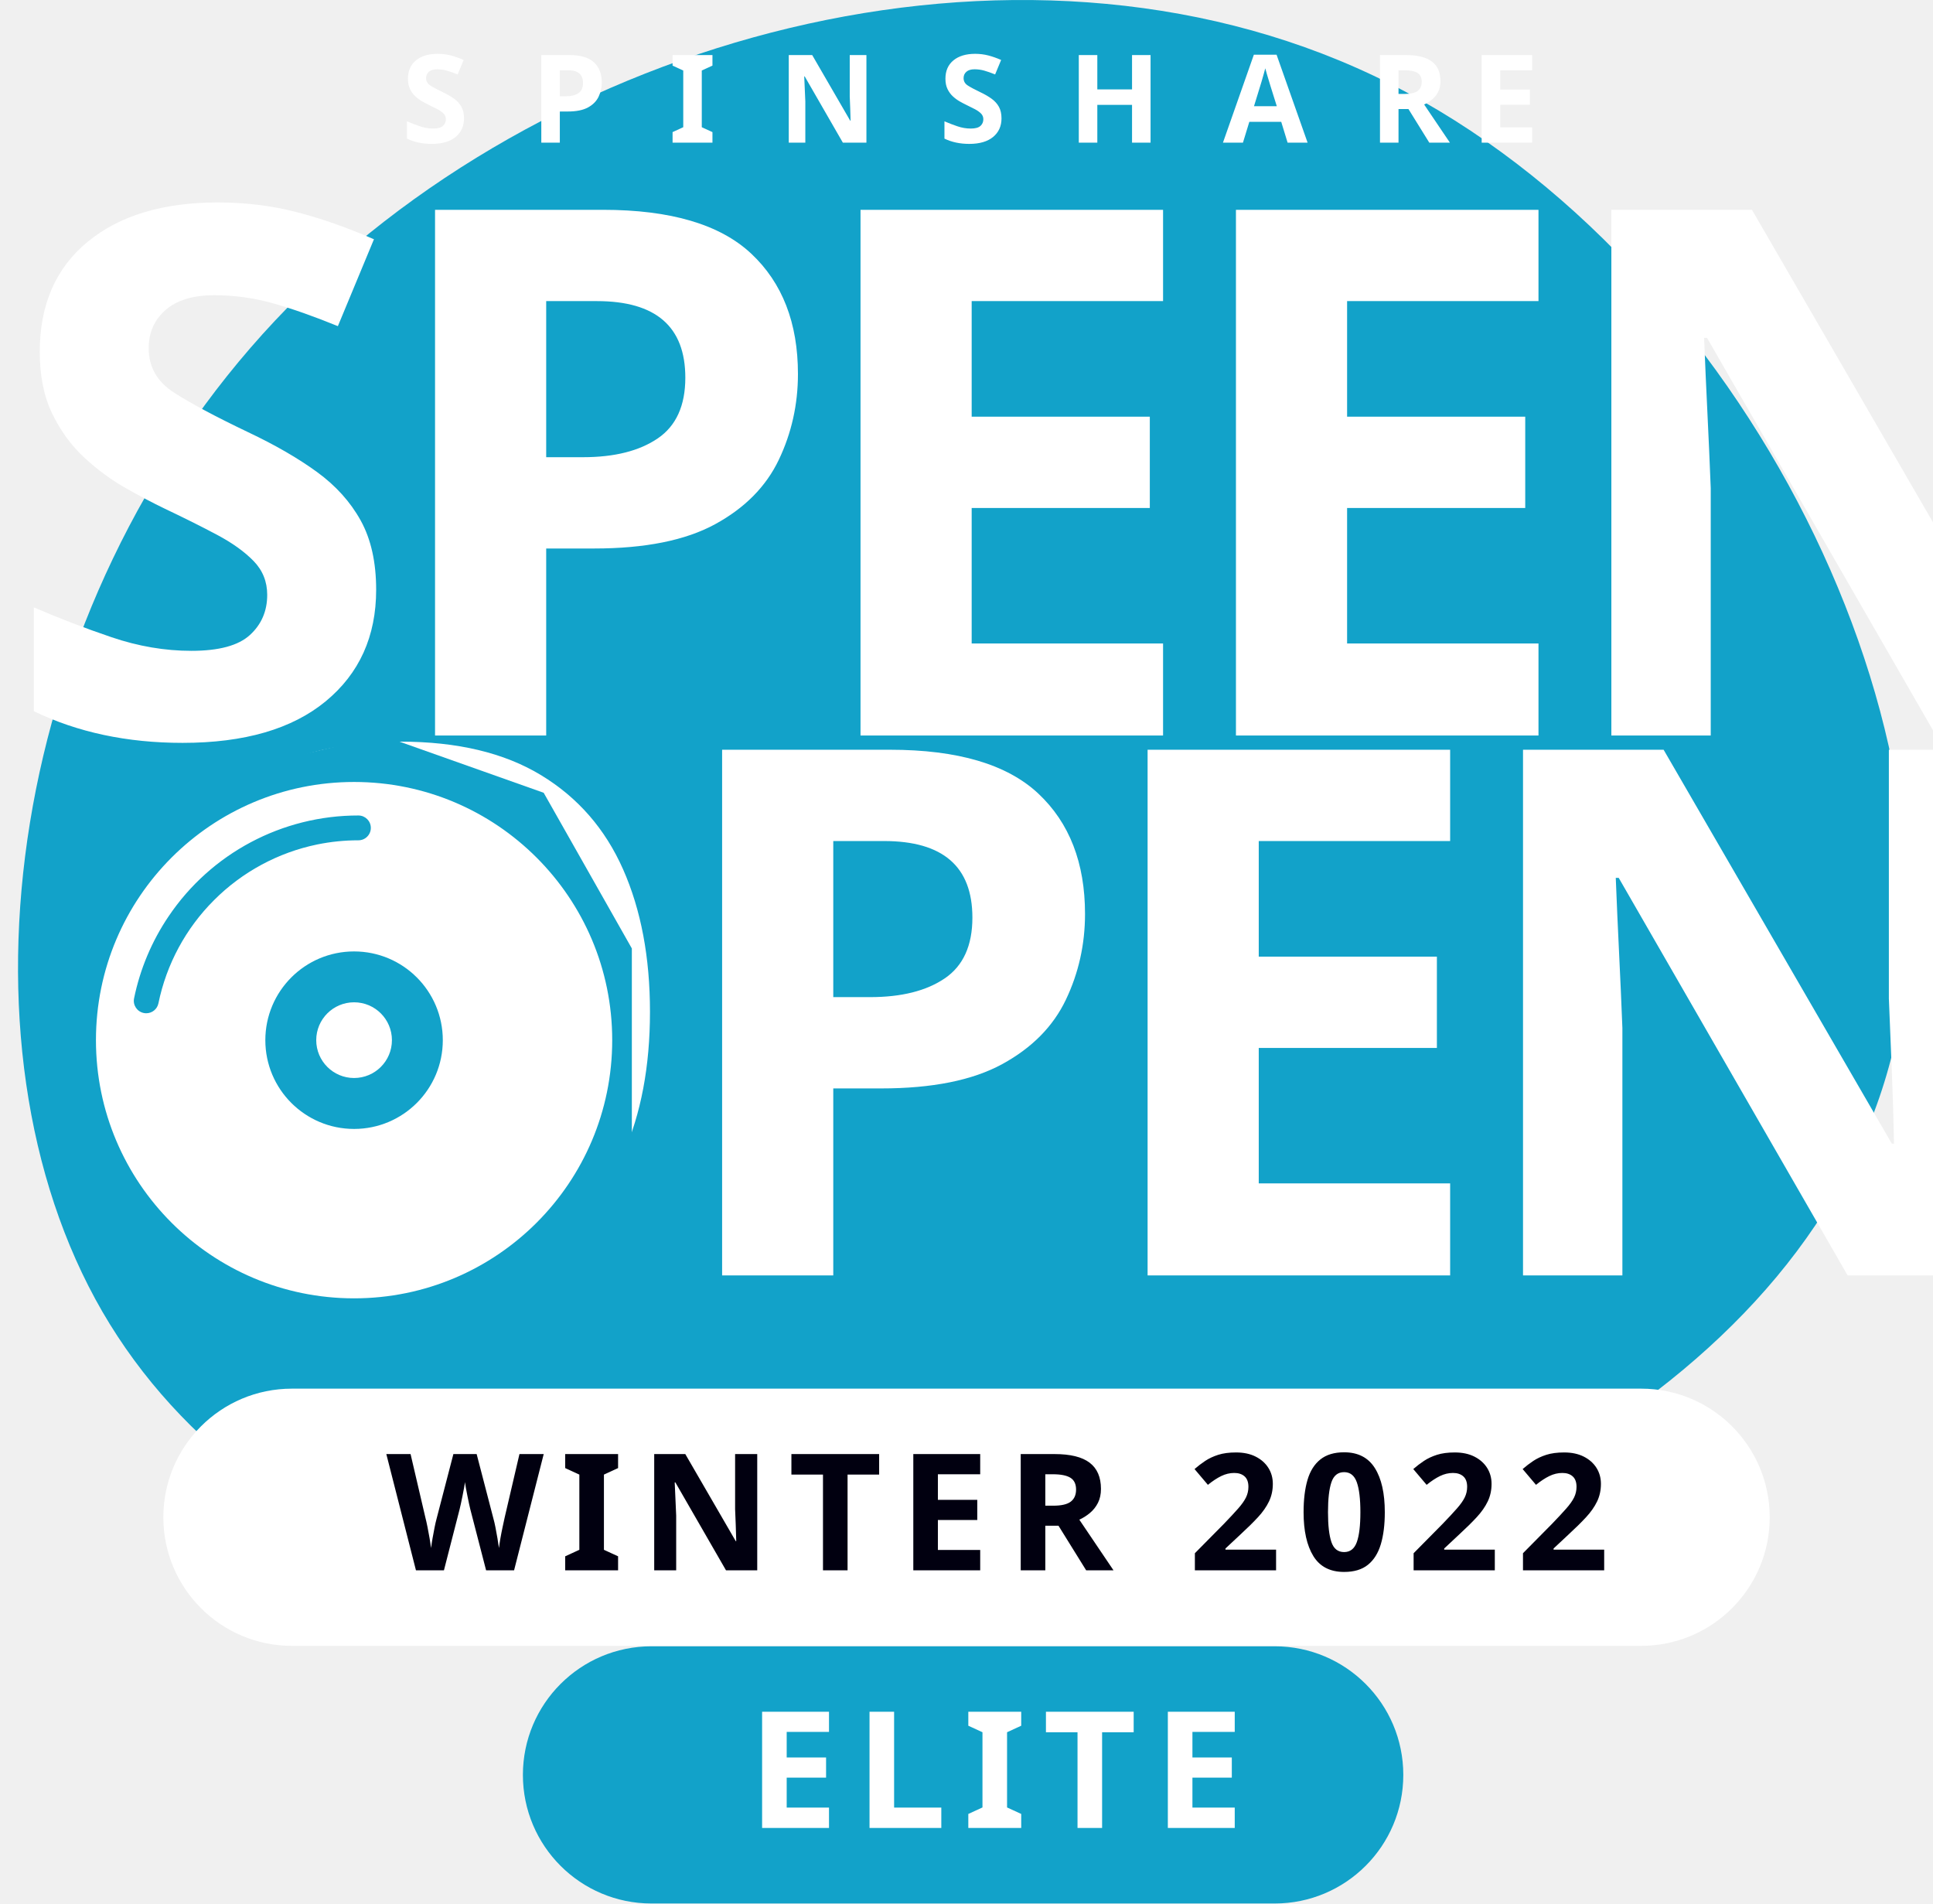
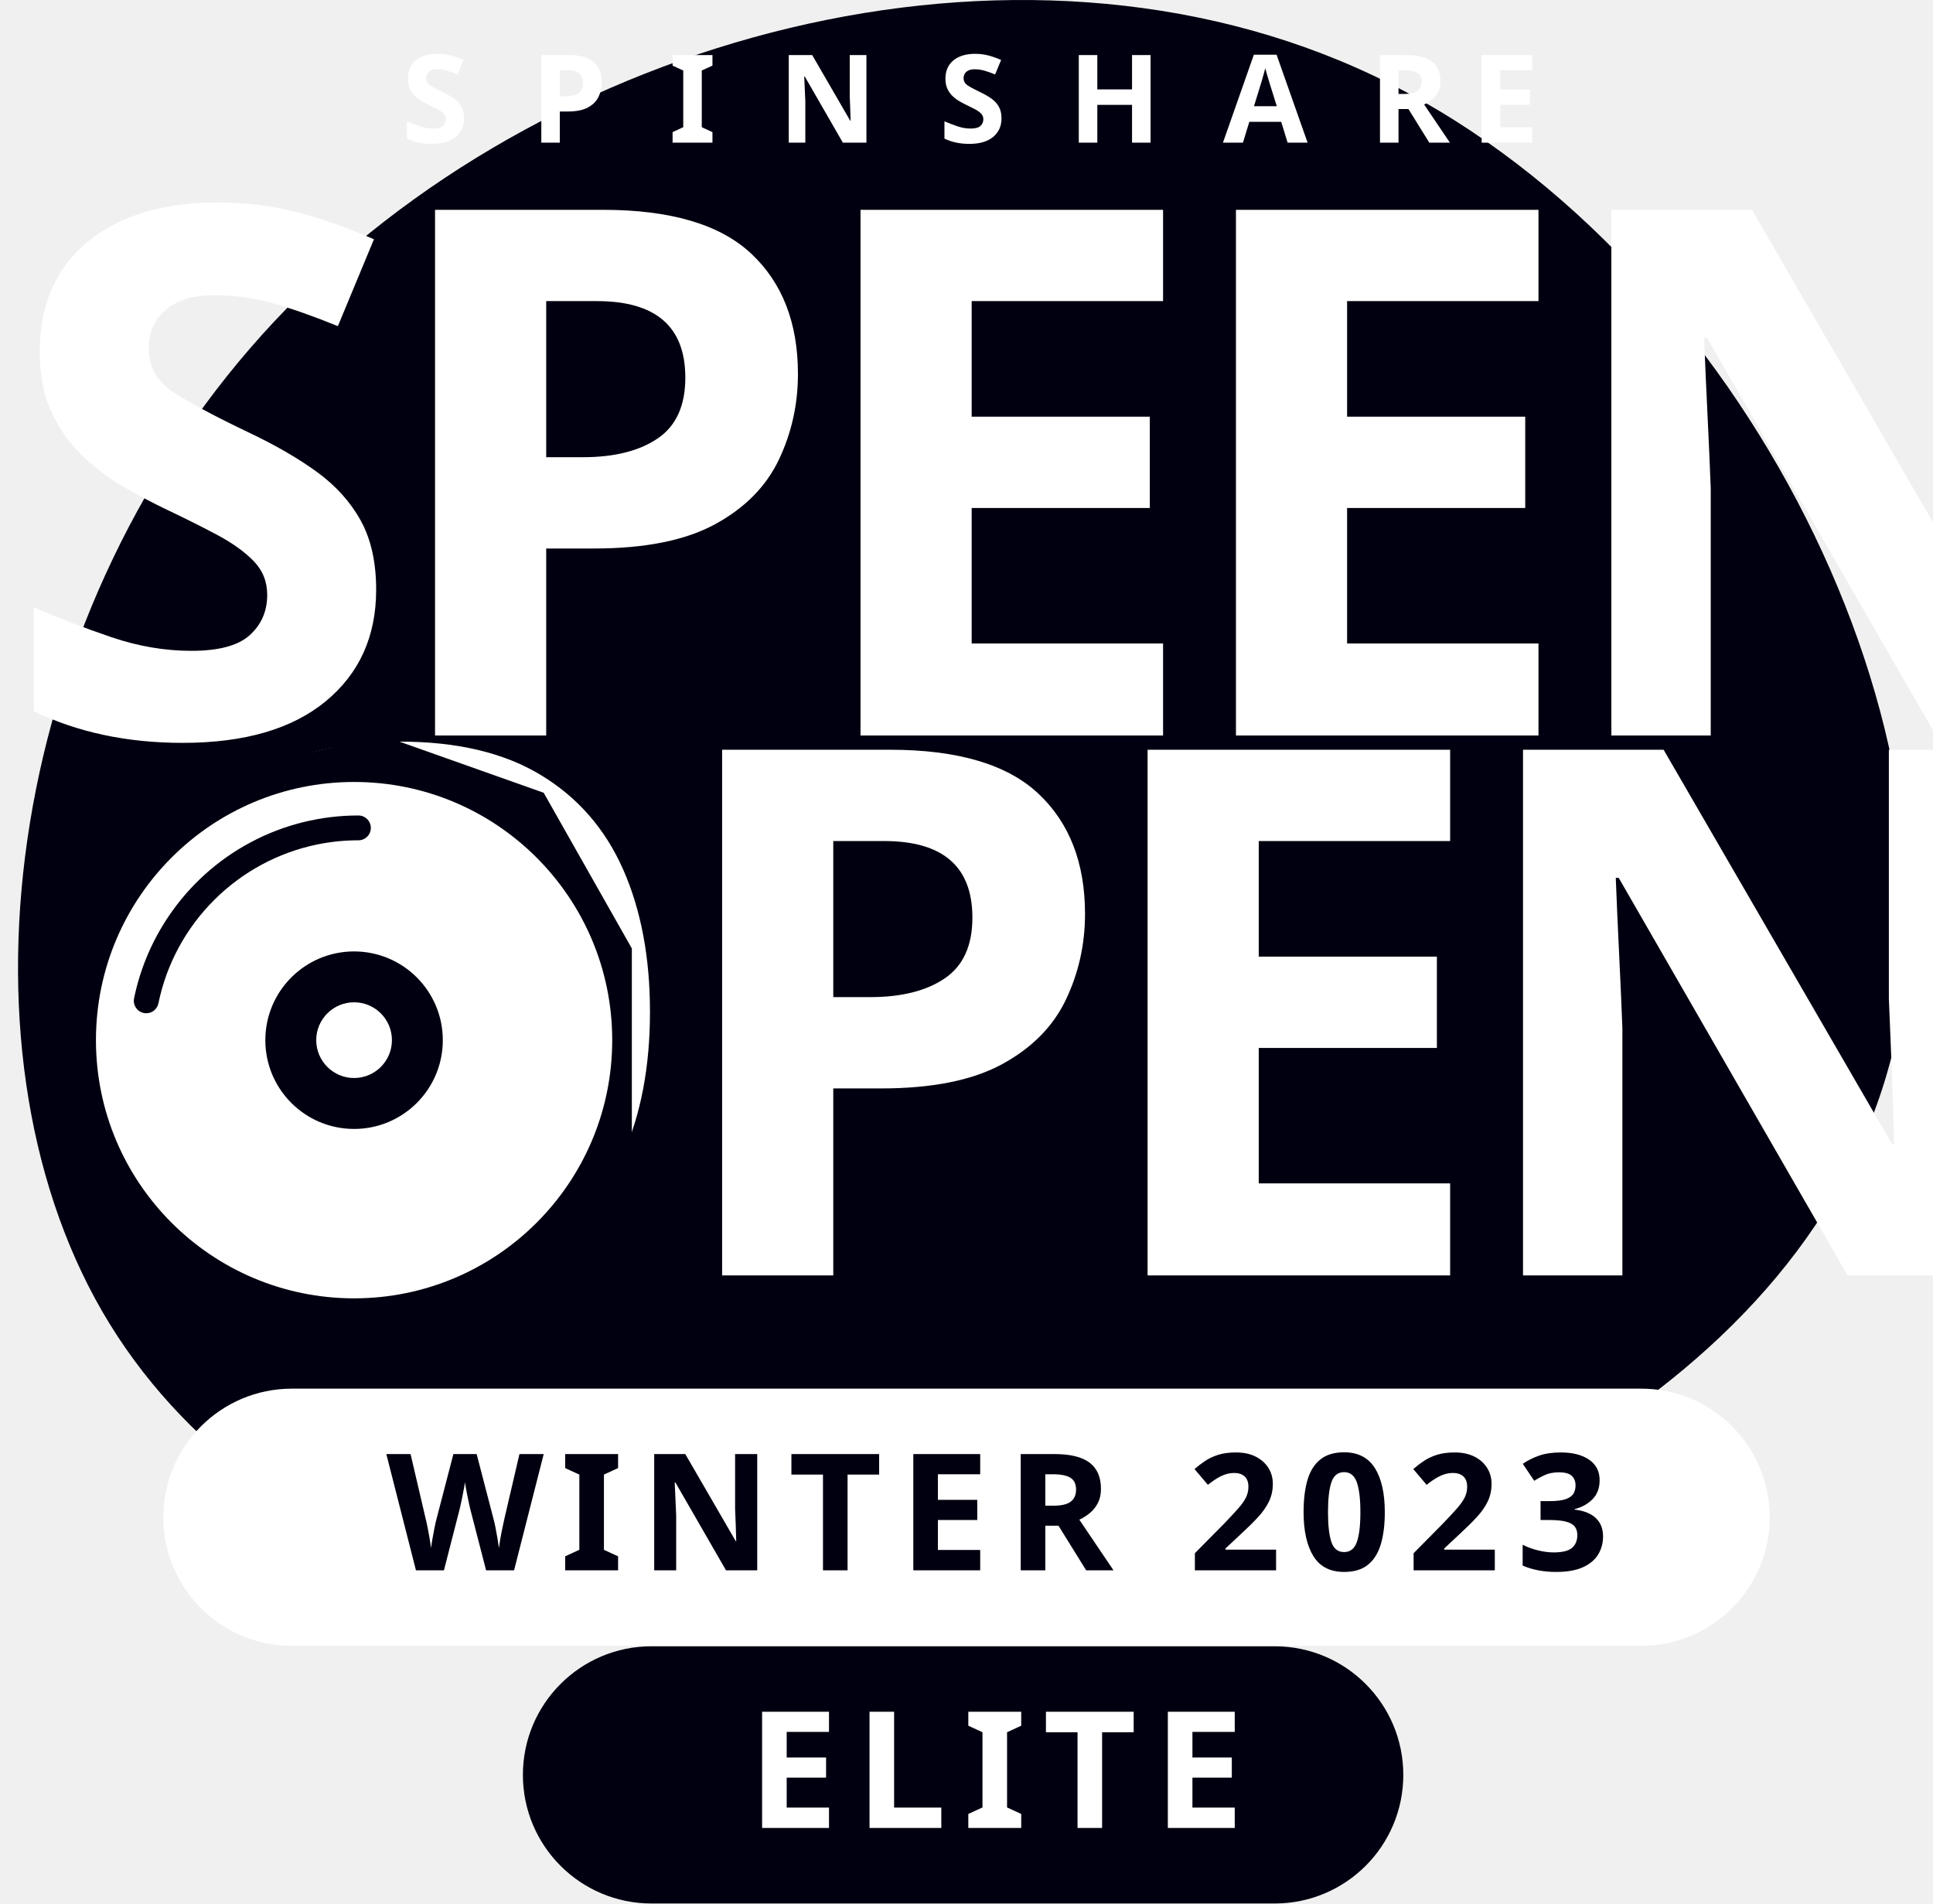
<svg xmlns="http://www.w3.org/2000/svg" id="Ebene_1" data-name="Ebene 1" viewBox="0 0 1969.46 1939.01">
  <defs>
-     <style>.cls-1{fill:#12a2c9;}.cls-2{font-size:125px;}.cls-2,.cls-4,.cls-5,.cls-7{fill:#fff;}.cls-2,.cls-4,.cls-6,.cls-7{font-family:QTVagaRound-Bold, QTVagaRound;font-weight:700;}.cls-3{letter-spacing:0.5em;}.cls-4{font-size:750px;letter-spacing:-0.05em;}.cls-6,.cls-7{font-size:165.82px;letter-spacing:0.1em;}.cls-6{fill:#010010;}</style>
+     <style>.cls-1{fill:#010010;}.cls-2{font-size:125px;}.cls-2,.cls-4,.cls-5,.cls-7{fill:#fff;}.cls-2,.cls-4,.cls-6,.cls-7{font-family:QTVagaRound-Bold, QTVagaRound;font-weight:700;}.cls-3{letter-spacing:0.5em;}.cls-4{font-size:750px;letter-spacing:-0.05em;}.cls-6,.cls-7{font-size:165.82px;letter-spacing:0.1em;}.cls-6{fill:#010010;}</style>
  </defs>
  <g id="Winter">
    <path class="cls-1" d="M1399,76.86c364.85,172.48,611.41,653.42,529.59,994-82.92,341.63-494.21,542.86-890,591.5-395.81,50.86-775-52-934.25-326.15C-53.79,1063.07,7,617.51,280.11,326.73,552.09,37.06,1034.14-95.62,1399,76.86Z" />
    <text class="cls-2" transform="translate(408.89 145.33)">
      <tspan class="cls-3">SPINSHAR</tspan>
      <tspan x="1089.49" y="0">E</tspan>
    </text>
    <text class="cls-4" transform="translate(0 749.23)">SPEEN<tspan x="108.74" y="550">OPEN</tspan>
    </text>
    <rect class="cls-5" x="166.42" y="1414.56" width="1636.67" height="262" rx="131" />
-     <text class="cls-6" transform="translate(393.61 1599.61)">WINTER 2022</text>
+     <text class="cls-6" transform="translate(393.61 1599.61)">WINTER 2023</text>
    <polygon class="cls-1" points="143.76 807.56 80.76 1040.56 112.26 1236.73 238.76 1350.56 544.76 1342.56 643.76 1170.56 643.76 966.14 553.93 807.56 389.36 749.23 143.76 807.56" />
    <g id="DJRound">
      <circle class="cls-5" cx="360.76" cy="1059.56" r="38.56" />
      <path class="cls-5" d="M360.76,796.56c-145.25,0-263,117.75-263,263s117.75,263,263,263,263-117.75,263-263S506,796.56,360.76,796.56ZM218.11,916.91a207.34,207.34,0,0,0-56.7,105.14A12.64,12.64,0,0,1,149,1032.16a12.33,12.33,0,0,1-2.55-.26,12.64,12.64,0,0,1-9.85-14.92,232.1,232.1,0,0,1,35.11-83.44A232.74,232.74,0,0,1,365.18,830.7a12.64,12.64,0,1,1,0,25.28,209.87,209.87,0,0,0-41.93,4.23,207.75,207.75,0,0,0-105.14,56.7ZM360.76,1150a90.41,90.41,0,1,1,90.4-90.4A90.4,90.4,0,0,1,360.76,1150Z" />
    </g>
    <rect class="cls-1" x="532.76" y="1677.01" width="897.01" height="262" rx="131" />
    <text class="cls-7" transform="translate(761.56 1862.06)">ELITE</text>
  </g>
</svg>
